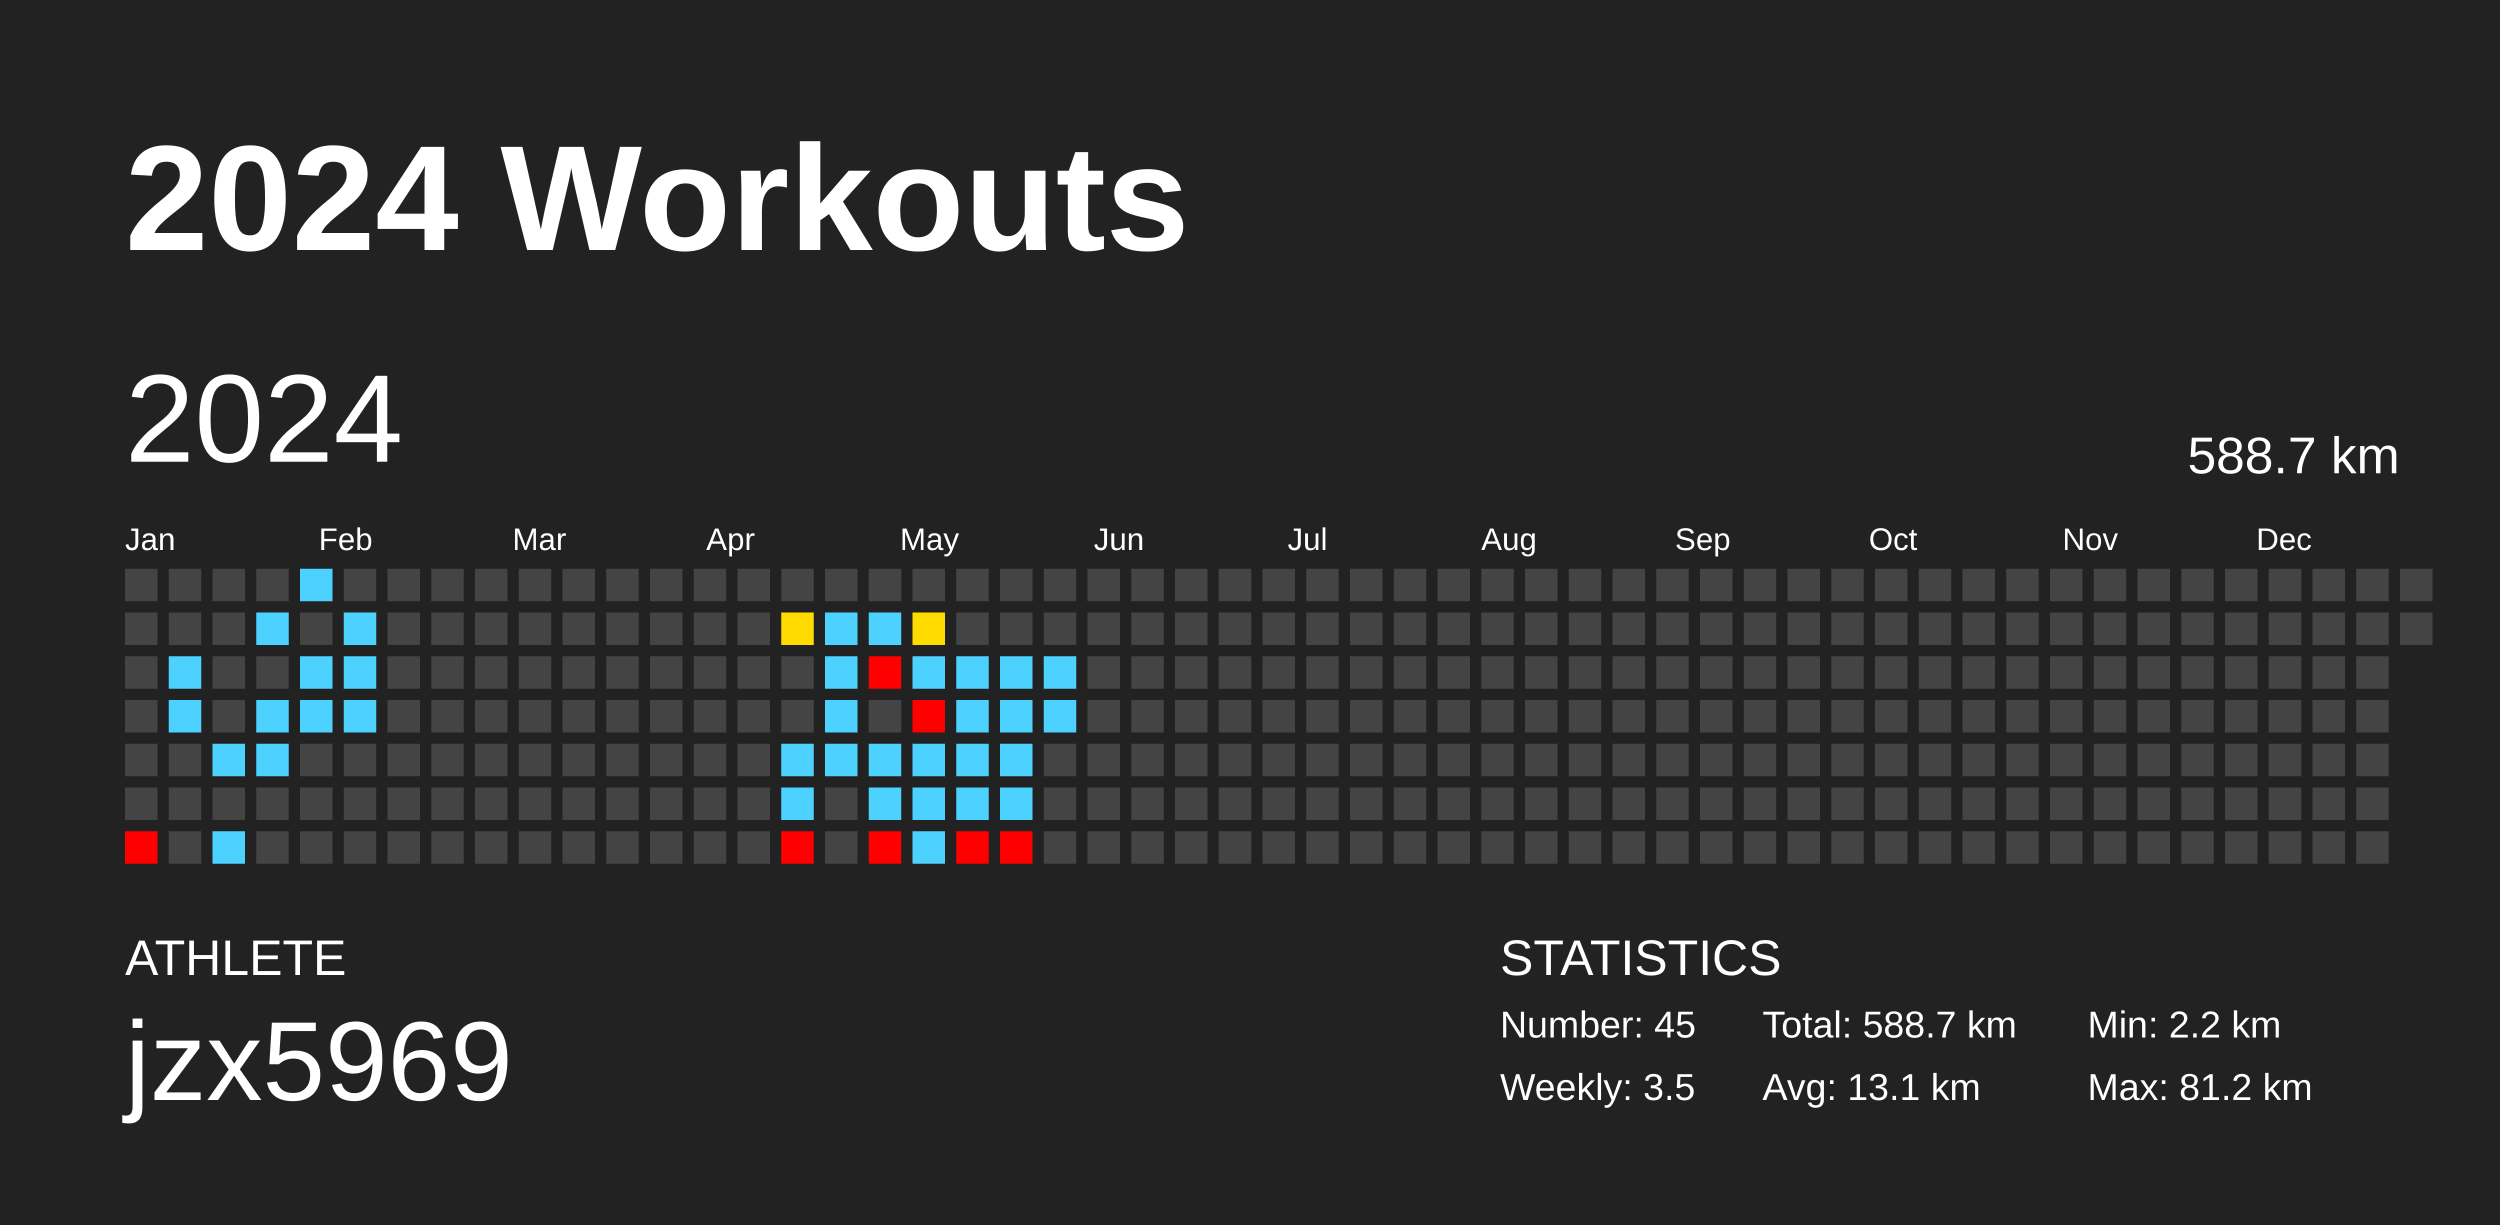
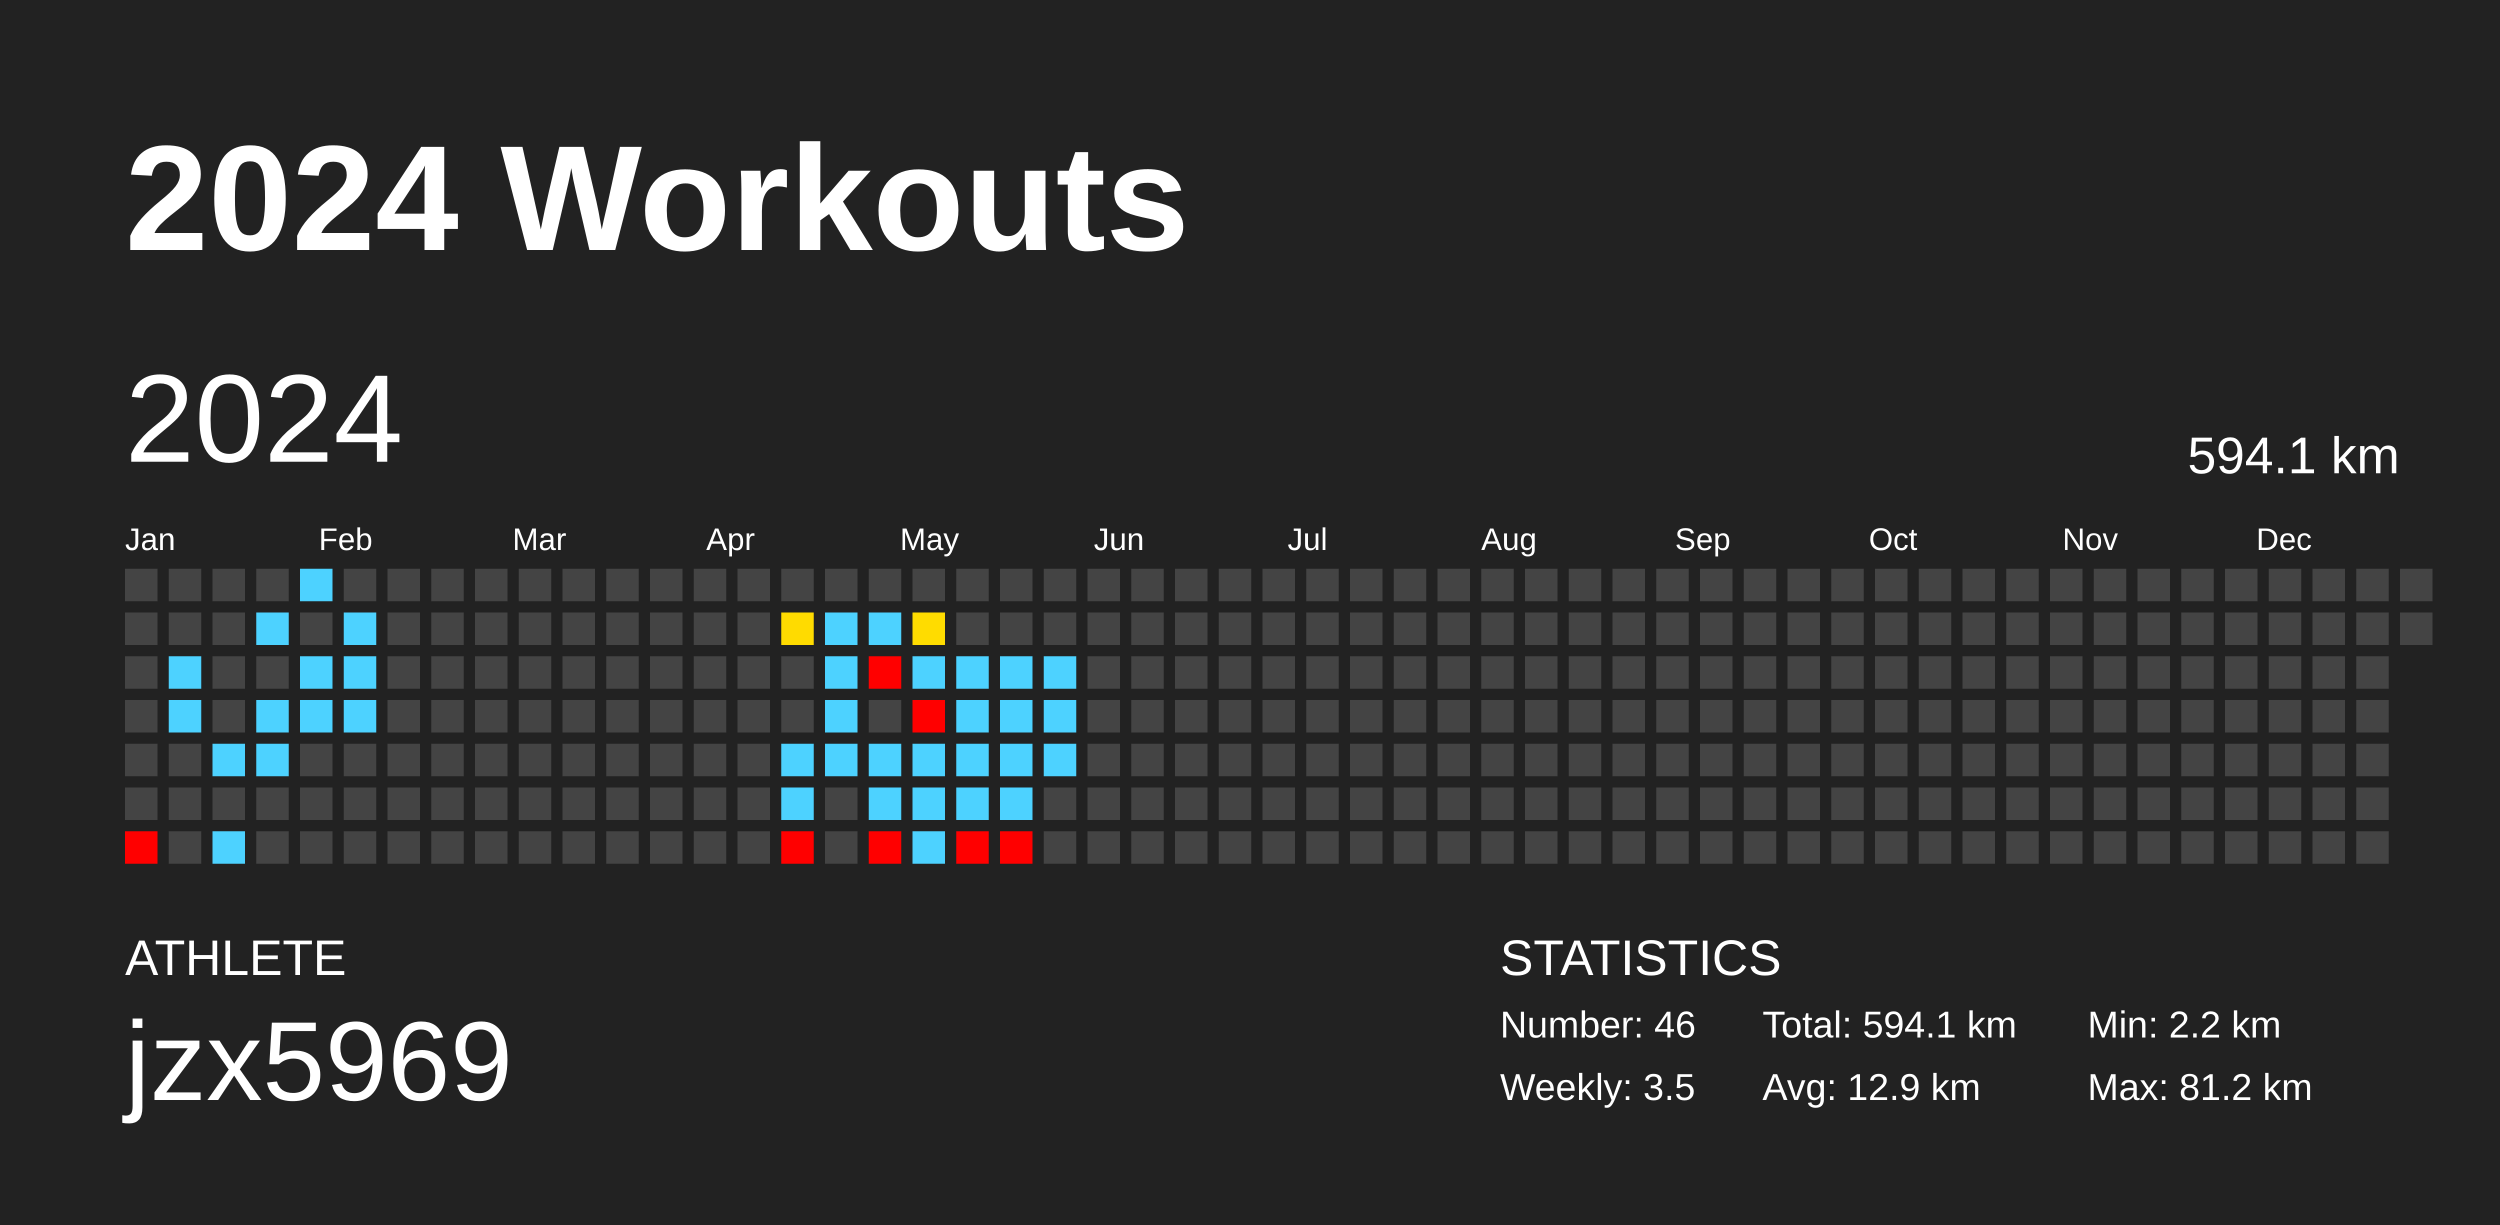
<svg xmlns="http://www.w3.org/2000/svg" baseProfile="full" height="98mm" version="1.1" viewBox="0,0,200,98" width="200mm">
  <defs />
  <rect fill="#222222" height="98" width="200" x="0" y="0" />
  <text fill="#FFFFFF" style="font-size:12px; font-family:Arial; font-weight:bold;" x="10" y="20">2024 Workouts</text>
  <text fill="#FFFFFF" style="font-size:4px; font-family:Arial" x="10" y="78">ATHLETE</text>
  <text fill="#FFFFFF" style="font-size:9px; font-family:Arial" x="10" y="88">jzx5969</text>
  <text fill="#FFFFFF" style="font-size:4px; font-family:Arial" x="120" y="78">STATISTICS</text>
-   <text fill="#FFFFFF" style="font-size:3px; font-family:Arial" x="120" y="83">Number: 45</text>
+   <text fill="#FFFFFF" style="font-size:3px; font-family:Arial" x="120" y="83">Number: 46</text>
  <text fill="#FFFFFF" style="font-size:3px; font-family:Arial" x="120" y="88">Weekly: 3.5</text>
-   <text fill="#FFFFFF" style="font-size:3px; font-family:Arial" x="141" y="83">Total: 588.7 km</text>
-   <text fill="#FFFFFF" style="font-size:3px; font-family:Arial" x="141" y="88">Avg: 13.1 km</text>
+   <text fill="#FFFFFF" style="font-size:3px; font-family:Arial" x="141" y="83">Total: 594.1 km</text>
+   <text fill="#FFFFFF" style="font-size:3px; font-family:Arial" x="141" y="88">Avg: 12.9 km</text>
  <text fill="#FFFFFF" style="font-size:3px; font-family:Arial" x="167" y="83">Min: 2.2 km</text>
  <text fill="#FFFFFF" style="font-size:3px; font-family:Arial" x="167" y="88">Max: 81.2 km</text>
  <text dominant-baseline="hanging" fill="#FFFFFF" style="font-size:10.0px; font-family:Arial;" x="10" y="30">2024</text>
-   <text dominant-baseline="hanging" fill="#FFFFFF" style="font-size:4.125px; font-family:Arial;" x="175" y="35">588.7 km</text>
+   <text dominant-baseline="hanging" fill="#FFFFFF" style="font-size:4.125px; font-family:Arial;" x="175" y="35">594.1 km</text>
  <text fill="#FFFFFF" style="font-size:2.5px; font-family:Arial" x="10.0" y="44">Jan</text>
  <text fill="#FFFFFF" style="font-size:2.5px; font-family:Arial" x="25.5" y="44">Feb</text>
  <text fill="#FFFFFF" style="font-size:2.5px; font-family:Arial" x="41.0" y="44">Mar</text>
  <text fill="#FFFFFF" style="font-size:2.5px; font-family:Arial" x="56.5" y="44">Apr</text>
  <text fill="#FFFFFF" style="font-size:2.5px; font-family:Arial" x="72.0" y="44">May</text>
  <text fill="#FFFFFF" style="font-size:2.5px; font-family:Arial" x="87.5" y="44">Jun</text>
  <text fill="#FFFFFF" style="font-size:2.5px; font-family:Arial" x="103.0" y="44">Jul</text>
  <text fill="#FFFFFF" style="font-size:2.5px; font-family:Arial" x="118.5" y="44">Aug</text>
  <text fill="#FFFFFF" style="font-size:2.5px; font-family:Arial" x="134.0" y="44">Sep</text>
  <text fill="#FFFFFF" style="font-size:2.5px; font-family:Arial" x="149.5" y="44">Oct</text>
  <text fill="#FFFFFF" style="font-size:2.5px; font-family:Arial" x="165.0" y="44">Nov</text>
  <text fill="#FFFFFF" style="font-size:2.5px; font-family:Arial" x="180.5" y="44">Dec</text>
  <rect fill="#444444" height="2.6" width="2.6" x="10.0" y="45.5" />
  <rect fill="#444444" height="2.6" width="2.6" x="10.0" y="49.0" />
  <rect fill="#444444" height="2.6" width="2.6" x="10.0" y="52.5" />
  <rect fill="#444444" height="2.6" width="2.6" x="10.0" y="56.0" />
  <rect fill="#444444" height="2.6" width="2.6" x="10.0" y="59.5" />
  <rect fill="#444444" height="2.6" width="2.6" x="10.0" y="63.0" />
  <rect fill="red" height="2.6" width="2.6" x="10.0" y="66.5" />
  <rect fill="#444444" height="2.6" width="2.6" x="13.5" y="45.5" />
  <rect fill="#444444" height="2.6" width="2.6" x="13.5" y="49.0" />
  <rect fill="#4dd2ff" height="2.6" width="2.6" x="13.5" y="52.5" />
  <rect fill="#4dd2ff" height="2.6" width="2.6" x="13.5" y="56.0" />
  <rect fill="#444444" height="2.6" width="2.6" x="13.5" y="59.5" />
  <rect fill="#444444" height="2.6" width="2.6" x="13.5" y="63.0" />
  <rect fill="#444444" height="2.6" width="2.6" x="13.5" y="66.5" />
  <rect fill="#444444" height="2.6" width="2.6" x="17.0" y="45.5" />
  <rect fill="#444444" height="2.6" width="2.6" x="17.0" y="49.0" />
  <rect fill="#444444" height="2.6" width="2.6" x="17.0" y="52.5" />
  <rect fill="#444444" height="2.6" width="2.6" x="17.0" y="56.0" />
  <rect fill="#4dd2ff" height="2.6" width="2.6" x="17.0" y="59.5" />
  <rect fill="#444444" height="2.6" width="2.6" x="17.0" y="63.0" />
  <rect fill="#4dd2ff" height="2.6" width="2.6" x="17.0" y="66.5" />
  <rect fill="#444444" height="2.6" width="2.6" x="20.5" y="45.5" />
  <rect fill="#4dd2ff" height="2.6" width="2.6" x="20.5" y="49.0" />
  <rect fill="#444444" height="2.6" width="2.6" x="20.5" y="52.5" />
  <rect fill="#4dd2ff" height="2.6" width="2.6" x="20.5" y="56.0" />
  <rect fill="#4dd2ff" height="2.6" width="2.6" x="20.5" y="59.5" />
  <rect fill="#444444" height="2.6" width="2.6" x="20.5" y="63.0" />
  <rect fill="#444444" height="2.6" width="2.6" x="20.5" y="66.5" />
  <rect fill="#4dd2ff" height="2.6" width="2.6" x="24.0" y="45.5" />
  <rect fill="#444444" height="2.6" width="2.6" x="24.0" y="49.0" />
  <rect fill="#4dd2ff" height="2.6" width="2.6" x="24.0" y="52.5" />
  <rect fill="#4dd2ff" height="2.6" width="2.6" x="24.0" y="56.0" />
  <rect fill="#444444" height="2.6" width="2.6" x="24.0" y="59.5" />
  <rect fill="#444444" height="2.6" width="2.6" x="24.0" y="63.0" />
  <rect fill="#444444" height="2.6" width="2.6" x="24.0" y="66.5" />
  <rect fill="#444444" height="2.6" width="2.6" x="27.5" y="45.5" />
  <rect fill="#4dd2ff" height="2.6" width="2.6" x="27.5" y="49.0" />
  <rect fill="#4dd2ff" height="2.6" width="2.6" x="27.5" y="52.5" />
  <rect fill="#4dd2ff" height="2.6" width="2.6" x="27.5" y="56.0" />
  <rect fill="#444444" height="2.6" width="2.6" x="27.5" y="59.5" />
  <rect fill="#444444" height="2.6" width="2.6" x="27.5" y="63.0" />
  <rect fill="#444444" height="2.6" width="2.6" x="27.5" y="66.5" />
  <rect fill="#444444" height="2.6" width="2.6" x="31.0" y="45.5" />
  <rect fill="#444444" height="2.6" width="2.6" x="31.0" y="49.0" />
  <rect fill="#444444" height="2.6" width="2.6" x="31.0" y="52.5" />
  <rect fill="#444444" height="2.6" width="2.6" x="31.0" y="56.0" />
  <rect fill="#444444" height="2.6" width="2.6" x="31.0" y="59.5" />
  <rect fill="#444444" height="2.6" width="2.6" x="31.0" y="63.0" />
  <rect fill="#444444" height="2.6" width="2.6" x="31.0" y="66.5" />
  <rect fill="#444444" height="2.6" width="2.6" x="34.5" y="45.5" />
  <rect fill="#444444" height="2.6" width="2.6" x="34.5" y="49.0" />
  <rect fill="#444444" height="2.6" width="2.6" x="34.5" y="52.5" />
  <rect fill="#444444" height="2.6" width="2.6" x="34.5" y="56.0" />
  <rect fill="#444444" height="2.6" width="2.6" x="34.5" y="59.5" />
  <rect fill="#444444" height="2.6" width="2.6" x="34.5" y="63.0" />
  <rect fill="#444444" height="2.6" width="2.6" x="34.5" y="66.5" />
  <rect fill="#444444" height="2.6" width="2.6" x="38.0" y="45.5" />
  <rect fill="#444444" height="2.6" width="2.6" x="38.0" y="49.0" />
  <rect fill="#444444" height="2.6" width="2.6" x="38.0" y="52.5" />
  <rect fill="#444444" height="2.6" width="2.6" x="38.0" y="56.0" />
  <rect fill="#444444" height="2.6" width="2.6" x="38.0" y="59.5" />
  <rect fill="#444444" height="2.6" width="2.6" x="38.0" y="63.0" />
  <rect fill="#444444" height="2.6" width="2.6" x="38.0" y="66.5" />
  <rect fill="#444444" height="2.6" width="2.6" x="41.5" y="45.5" />
  <rect fill="#444444" height="2.6" width="2.6" x="41.5" y="49.0" />
  <rect fill="#444444" height="2.6" width="2.6" x="41.5" y="52.5" />
  <rect fill="#444444" height="2.6" width="2.6" x="41.5" y="56.0" />
  <rect fill="#444444" height="2.6" width="2.6" x="41.5" y="59.5" />
  <rect fill="#444444" height="2.6" width="2.6" x="41.5" y="63.0" />
  <rect fill="#444444" height="2.6" width="2.6" x="41.5" y="66.5" />
  <rect fill="#444444" height="2.6" width="2.6" x="45.0" y="45.5" />
  <rect fill="#444444" height="2.6" width="2.6" x="45.0" y="49.0" />
  <rect fill="#444444" height="2.6" width="2.6" x="45.0" y="52.5" />
  <rect fill="#444444" height="2.6" width="2.6" x="45.0" y="56.0" />
  <rect fill="#444444" height="2.6" width="2.6" x="45.0" y="59.5" />
  <rect fill="#444444" height="2.6" width="2.6" x="45.0" y="63.0" />
  <rect fill="#444444" height="2.6" width="2.6" x="45.0" y="66.5" />
  <rect fill="#444444" height="2.6" width="2.6" x="48.5" y="45.5" />
  <rect fill="#444444" height="2.6" width="2.6" x="48.5" y="49.0" />
  <rect fill="#444444" height="2.6" width="2.6" x="48.5" y="52.5" />
  <rect fill="#444444" height="2.6" width="2.6" x="48.5" y="56.0" />
  <rect fill="#444444" height="2.6" width="2.6" x="48.5" y="59.5" />
  <rect fill="#444444" height="2.6" width="2.6" x="48.5" y="63.0" />
  <rect fill="#444444" height="2.6" width="2.6" x="48.5" y="66.5" />
  <rect fill="#444444" height="2.6" width="2.6" x="52.0" y="45.5" />
  <rect fill="#444444" height="2.6" width="2.6" x="52.0" y="49.0" />
  <rect fill="#444444" height="2.6" width="2.6" x="52.0" y="52.5" />
  <rect fill="#444444" height="2.6" width="2.6" x="52.0" y="56.0" />
  <rect fill="#444444" height="2.6" width="2.6" x="52.0" y="59.5" />
  <rect fill="#444444" height="2.6" width="2.6" x="52.0" y="63.0" />
  <rect fill="#444444" height="2.6" width="2.6" x="52.0" y="66.5" />
  <rect fill="#444444" height="2.6" width="2.6" x="55.5" y="45.5" />
  <rect fill="#444444" height="2.6" width="2.6" x="55.5" y="49.0" />
  <rect fill="#444444" height="2.6" width="2.6" x="55.5" y="52.5" />
  <rect fill="#444444" height="2.6" width="2.6" x="55.5" y="56.0" />
  <rect fill="#444444" height="2.6" width="2.6" x="55.5" y="59.5" />
  <rect fill="#444444" height="2.6" width="2.6" x="55.5" y="63.0" />
  <rect fill="#444444" height="2.6" width="2.6" x="55.5" y="66.5" />
  <rect fill="#444444" height="2.6" width="2.6" x="59.0" y="45.5" />
  <rect fill="#444444" height="2.6" width="2.6" x="59.0" y="49.0" />
  <rect fill="#444444" height="2.6" width="2.6" x="59.0" y="52.5" />
  <rect fill="#444444" height="2.6" width="2.6" x="59.0" y="56.0" />
  <rect fill="#444444" height="2.6" width="2.6" x="59.0" y="59.5" />
  <rect fill="#444444" height="2.6" width="2.6" x="59.0" y="63.0" />
  <rect fill="#444444" height="2.6" width="2.6" x="59.0" y="66.5" />
  <rect fill="#444444" height="2.6" width="2.6" x="62.5" y="45.5" />
  <rect fill="#ffdb00" height="2.6" width="2.6" x="62.5" y="49.0" />
  <rect fill="#444444" height="2.6" width="2.6" x="62.5" y="52.5" />
  <rect fill="#444444" height="2.6" width="2.6" x="62.5" y="56.0" />
  <rect fill="#4dd2ff" height="2.6" width="2.6" x="62.5" y="59.5" />
  <rect fill="#4dd2ff" height="2.6" width="2.6" x="62.5" y="63.0" />
  <rect fill="red" height="2.6" width="2.6" x="62.5" y="66.5" />
  <rect fill="#444444" height="2.6" width="2.6" x="66.0" y="45.5" />
  <rect fill="#4dd2ff" height="2.6" width="2.6" x="66.0" y="49.0" />
  <rect fill="#4dd2ff" height="2.6" width="2.6" x="66.0" y="52.5" />
  <rect fill="#4dd2ff" height="2.6" width="2.6" x="66.0" y="56.0" />
  <rect fill="#4dd2ff" height="2.6" width="2.6" x="66.0" y="59.5" />
  <rect fill="#444444" height="2.6" width="2.6" x="66.0" y="63.0" />
  <rect fill="#444444" height="2.6" width="2.6" x="66.0" y="66.5" />
  <rect fill="#444444" height="2.6" width="2.6" x="69.5" y="45.5" />
  <rect fill="#4dd2ff" height="2.6" width="2.6" x="69.5" y="49.0" />
  <rect fill="red" height="2.6" width="2.6" x="69.5" y="52.5" />
  <rect fill="#444444" height="2.6" width="2.6" x="69.5" y="56.0" />
  <rect fill="#4dd2ff" height="2.6" width="2.6" x="69.5" y="59.5" />
  <rect fill="#4dd2ff" height="2.6" width="2.6" x="69.5" y="63.0" />
  <rect fill="red" height="2.6" width="2.6" x="69.5" y="66.5" />
  <rect fill="#444444" height="2.6" width="2.6" x="73.0" y="45.5" />
  <rect fill="#ffdc00" height="2.6" width="2.6" x="73.0" y="49.0" />
  <rect fill="#4dd2ff" height="2.6" width="2.6" x="73.0" y="52.5" />
  <rect fill="red" height="2.6" width="2.6" x="73.0" y="56.0" />
  <rect fill="#4dd2ff" height="2.6" width="2.6" x="73.0" y="59.5" />
  <rect fill="#4dd2ff" height="2.6" width="2.6" x="73.0" y="63.0" />
  <rect fill="#4dd2ff" height="2.6" width="2.6" x="73.0" y="66.5" />
  <rect fill="#444444" height="2.6" width="2.6" x="76.5" y="45.5" />
  <rect fill="#444444" height="2.6" width="2.6" x="76.5" y="49.0" />
  <rect fill="#4dd2ff" height="2.6" width="2.6" x="76.5" y="52.5" />
  <rect fill="#4dd2ff" height="2.6" width="2.6" x="76.5" y="56.0" />
  <rect fill="#4dd2ff" height="2.6" width="2.6" x="76.5" y="59.5" />
  <rect fill="#4dd2ff" height="2.6" width="2.6" x="76.5" y="63.0" />
  <rect fill="red" height="2.6" width="2.6" x="76.5" y="66.5" />
  <rect fill="#444444" height="2.6" width="2.6" x="80.0" y="45.5" />
  <rect fill="#444444" height="2.6" width="2.6" x="80.0" y="49.0" />
  <rect fill="#4dd2ff" height="2.6" width="2.6" x="80.0" y="52.5" />
  <rect fill="#4dd2ff" height="2.6" width="2.6" x="80.0" y="56.0" />
  <rect fill="#4dd2ff" height="2.6" width="2.6" x="80.0" y="59.5" />
  <rect fill="#4dd2ff" height="2.6" width="2.6" x="80.0" y="63.0" />
  <rect fill="red" height="2.6" width="2.6" x="80.0" y="66.5" />
  <rect fill="#444444" height="2.6" width="2.6" x="83.5" y="45.5" />
  <rect fill="#444444" height="2.6" width="2.6" x="83.5" y="49.0" />
  <rect fill="#4dd2ff" height="2.6" width="2.6" x="83.5" y="52.5" />
  <rect fill="#4dd2ff" height="2.6" width="2.6" x="83.5" y="56.0" />
-   <rect fill="#444444" height="2.6" width="2.6" x="83.5" y="59.5" />
+   <rect fill="#4dd2ff" height="2.6" width="2.6" x="83.5" y="59.5" />
  <rect fill="#444444" height="2.6" width="2.6" x="83.5" y="63.0" />
  <rect fill="#444444" height="2.6" width="2.6" x="83.5" y="66.5" />
  <rect fill="#444444" height="2.6" width="2.6" x="87.0" y="45.5" />
  <rect fill="#444444" height="2.6" width="2.6" x="87.0" y="49.0" />
  <rect fill="#444444" height="2.6" width="2.6" x="87.0" y="52.5" />
  <rect fill="#444444" height="2.6" width="2.6" x="87.0" y="56.0" />
  <rect fill="#444444" height="2.6" width="2.6" x="87.0" y="59.5" />
  <rect fill="#444444" height="2.6" width="2.6" x="87.0" y="63.0" />
  <rect fill="#444444" height="2.6" width="2.6" x="87.0" y="66.5" />
  <rect fill="#444444" height="2.6" width="2.6" x="90.5" y="45.5" />
  <rect fill="#444444" height="2.6" width="2.6" x="90.5" y="49.0" />
  <rect fill="#444444" height="2.6" width="2.6" x="90.5" y="52.5" />
  <rect fill="#444444" height="2.6" width="2.6" x="90.5" y="56.0" />
  <rect fill="#444444" height="2.6" width="2.6" x="90.5" y="59.5" />
  <rect fill="#444444" height="2.6" width="2.6" x="90.5" y="63.0" />
  <rect fill="#444444" height="2.6" width="2.6" x="90.5" y="66.5" />
  <rect fill="#444444" height="2.6" width="2.6" x="94.0" y="45.5" />
  <rect fill="#444444" height="2.6" width="2.6" x="94.0" y="49.0" />
  <rect fill="#444444" height="2.6" width="2.6" x="94.0" y="52.5" />
  <rect fill="#444444" height="2.6" width="2.6" x="94.0" y="56.0" />
  <rect fill="#444444" height="2.6" width="2.6" x="94.0" y="59.5" />
  <rect fill="#444444" height="2.6" width="2.6" x="94.0" y="63.0" />
  <rect fill="#444444" height="2.6" width="2.6" x="94.0" y="66.5" />
  <rect fill="#444444" height="2.6" width="2.6" x="97.5" y="45.5" />
  <rect fill="#444444" height="2.6" width="2.6" x="97.5" y="49.0" />
  <rect fill="#444444" height="2.6" width="2.6" x="97.5" y="52.5" />
  <rect fill="#444444" height="2.6" width="2.6" x="97.5" y="56.0" />
  <rect fill="#444444" height="2.6" width="2.6" x="97.5" y="59.5" />
  <rect fill="#444444" height="2.6" width="2.6" x="97.5" y="63.0" />
  <rect fill="#444444" height="2.6" width="2.6" x="97.5" y="66.5" />
  <rect fill="#444444" height="2.6" width="2.6" x="101.0" y="45.5" />
  <rect fill="#444444" height="2.6" width="2.6" x="101.0" y="49.0" />
  <rect fill="#444444" height="2.6" width="2.6" x="101.0" y="52.5" />
  <rect fill="#444444" height="2.6" width="2.6" x="101.0" y="56.0" />
  <rect fill="#444444" height="2.6" width="2.6" x="101.0" y="59.5" />
  <rect fill="#444444" height="2.6" width="2.6" x="101.0" y="63.0" />
  <rect fill="#444444" height="2.6" width="2.6" x="101.0" y="66.5" />
  <rect fill="#444444" height="2.6" width="2.6" x="104.5" y="45.5" />
  <rect fill="#444444" height="2.6" width="2.6" x="104.5" y="49.0" />
  <rect fill="#444444" height="2.6" width="2.6" x="104.5" y="52.5" />
  <rect fill="#444444" height="2.6" width="2.6" x="104.5" y="56.0" />
  <rect fill="#444444" height="2.6" width="2.6" x="104.5" y="59.5" />
  <rect fill="#444444" height="2.6" width="2.6" x="104.5" y="63.0" />
  <rect fill="#444444" height="2.6" width="2.6" x="104.5" y="66.5" />
  <rect fill="#444444" height="2.6" width="2.6" x="108.0" y="45.5" />
  <rect fill="#444444" height="2.6" width="2.6" x="108.0" y="49.0" />
  <rect fill="#444444" height="2.6" width="2.6" x="108.0" y="52.5" />
  <rect fill="#444444" height="2.6" width="2.6" x="108.0" y="56.0" />
  <rect fill="#444444" height="2.6" width="2.6" x="108.0" y="59.5" />
  <rect fill="#444444" height="2.6" width="2.6" x="108.0" y="63.0" />
  <rect fill="#444444" height="2.6" width="2.6" x="108.0" y="66.5" />
  <rect fill="#444444" height="2.6" width="2.6" x="111.5" y="45.5" />
  <rect fill="#444444" height="2.6" width="2.6" x="111.5" y="49.0" />
  <rect fill="#444444" height="2.6" width="2.6" x="111.5" y="52.5" />
  <rect fill="#444444" height="2.6" width="2.6" x="111.5" y="56.0" />
  <rect fill="#444444" height="2.6" width="2.6" x="111.5" y="59.5" />
  <rect fill="#444444" height="2.6" width="2.6" x="111.5" y="63.0" />
  <rect fill="#444444" height="2.6" width="2.6" x="111.5" y="66.5" />
  <rect fill="#444444" height="2.6" width="2.6" x="115.0" y="45.5" />
  <rect fill="#444444" height="2.6" width="2.6" x="115.0" y="49.0" />
  <rect fill="#444444" height="2.6" width="2.6" x="115.0" y="52.5" />
  <rect fill="#444444" height="2.6" width="2.6" x="115.0" y="56.0" />
  <rect fill="#444444" height="2.6" width="2.6" x="115.0" y="59.5" />
  <rect fill="#444444" height="2.6" width="2.6" x="115.0" y="63.0" />
  <rect fill="#444444" height="2.6" width="2.6" x="115.0" y="66.5" />
  <rect fill="#444444" height="2.6" width="2.6" x="118.5" y="45.5" />
  <rect fill="#444444" height="2.6" width="2.6" x="118.5" y="49.0" />
  <rect fill="#444444" height="2.6" width="2.6" x="118.5" y="52.5" />
  <rect fill="#444444" height="2.6" width="2.6" x="118.5" y="56.0" />
  <rect fill="#444444" height="2.6" width="2.6" x="118.5" y="59.5" />
  <rect fill="#444444" height="2.6" width="2.6" x="118.5" y="63.0" />
  <rect fill="#444444" height="2.6" width="2.6" x="118.5" y="66.5" />
  <rect fill="#444444" height="2.6" width="2.6" x="122.0" y="45.5" />
  <rect fill="#444444" height="2.6" width="2.6" x="122.0" y="49.0" />
  <rect fill="#444444" height="2.6" width="2.6" x="122.0" y="52.5" />
  <rect fill="#444444" height="2.6" width="2.6" x="122.0" y="56.0" />
  <rect fill="#444444" height="2.6" width="2.6" x="122.0" y="59.5" />
  <rect fill="#444444" height="2.6" width="2.6" x="122.0" y="63.0" />
  <rect fill="#444444" height="2.6" width="2.6" x="122.0" y="66.5" />
  <rect fill="#444444" height="2.6" width="2.6" x="125.5" y="45.5" />
  <rect fill="#444444" height="2.6" width="2.6" x="125.5" y="49.0" />
  <rect fill="#444444" height="2.6" width="2.6" x="125.5" y="52.5" />
  <rect fill="#444444" height="2.6" width="2.6" x="125.5" y="56.0" />
  <rect fill="#444444" height="2.6" width="2.6" x="125.5" y="59.5" />
  <rect fill="#444444" height="2.6" width="2.6" x="125.5" y="63.0" />
  <rect fill="#444444" height="2.6" width="2.6" x="125.5" y="66.5" />
  <rect fill="#444444" height="2.6" width="2.6" x="129.0" y="45.5" />
  <rect fill="#444444" height="2.6" width="2.6" x="129.0" y="49.0" />
  <rect fill="#444444" height="2.6" width="2.6" x="129.0" y="52.5" />
  <rect fill="#444444" height="2.6" width="2.6" x="129.0" y="56.0" />
  <rect fill="#444444" height="2.6" width="2.6" x="129.0" y="59.5" />
  <rect fill="#444444" height="2.6" width="2.6" x="129.0" y="63.0" />
  <rect fill="#444444" height="2.6" width="2.6" x="129.0" y="66.5" />
  <rect fill="#444444" height="2.6" width="2.6" x="132.5" y="45.5" />
  <rect fill="#444444" height="2.6" width="2.6" x="132.5" y="49.0" />
  <rect fill="#444444" height="2.6" width="2.6" x="132.5" y="52.5" />
  <rect fill="#444444" height="2.6" width="2.6" x="132.5" y="56.0" />
  <rect fill="#444444" height="2.6" width="2.6" x="132.5" y="59.5" />
  <rect fill="#444444" height="2.6" width="2.6" x="132.5" y="63.0" />
  <rect fill="#444444" height="2.6" width="2.6" x="132.5" y="66.5" />
  <rect fill="#444444" height="2.6" width="2.6" x="136.0" y="45.5" />
  <rect fill="#444444" height="2.6" width="2.6" x="136.0" y="49.0" />
  <rect fill="#444444" height="2.6" width="2.6" x="136.0" y="52.5" />
  <rect fill="#444444" height="2.6" width="2.6" x="136.0" y="56.0" />
  <rect fill="#444444" height="2.6" width="2.6" x="136.0" y="59.5" />
  <rect fill="#444444" height="2.6" width="2.6" x="136.0" y="63.0" />
  <rect fill="#444444" height="2.6" width="2.6" x="136.0" y="66.5" />
  <rect fill="#444444" height="2.6" width="2.6" x="139.5" y="45.5" />
  <rect fill="#444444" height="2.6" width="2.6" x="139.5" y="49.0" />
  <rect fill="#444444" height="2.6" width="2.6" x="139.5" y="52.5" />
  <rect fill="#444444" height="2.6" width="2.6" x="139.5" y="56.0" />
  <rect fill="#444444" height="2.6" width="2.6" x="139.5" y="59.5" />
  <rect fill="#444444" height="2.6" width="2.6" x="139.5" y="63.0" />
  <rect fill="#444444" height="2.6" width="2.6" x="139.5" y="66.5" />
  <rect fill="#444444" height="2.6" width="2.6" x="143.0" y="45.5" />
  <rect fill="#444444" height="2.6" width="2.6" x="143.0" y="49.0" />
  <rect fill="#444444" height="2.6" width="2.6" x="143.0" y="52.5" />
  <rect fill="#444444" height="2.6" width="2.6" x="143.0" y="56.0" />
  <rect fill="#444444" height="2.6" width="2.6" x="143.0" y="59.5" />
  <rect fill="#444444" height="2.6" width="2.6" x="143.0" y="63.0" />
  <rect fill="#444444" height="2.6" width="2.6" x="143.0" y="66.5" />
  <rect fill="#444444" height="2.6" width="2.6" x="146.5" y="45.5" />
  <rect fill="#444444" height="2.6" width="2.6" x="146.5" y="49.0" />
  <rect fill="#444444" height="2.6" width="2.6" x="146.5" y="52.5" />
  <rect fill="#444444" height="2.6" width="2.6" x="146.5" y="56.0" />
  <rect fill="#444444" height="2.6" width="2.6" x="146.5" y="59.5" />
  <rect fill="#444444" height="2.6" width="2.6" x="146.5" y="63.0" />
  <rect fill="#444444" height="2.6" width="2.6" x="146.5" y="66.5" />
  <rect fill="#444444" height="2.6" width="2.6" x="150.0" y="45.5" />
  <rect fill="#444444" height="2.6" width="2.6" x="150.0" y="49.0" />
  <rect fill="#444444" height="2.6" width="2.6" x="150.0" y="52.5" />
  <rect fill="#444444" height="2.6" width="2.6" x="150.0" y="56.0" />
  <rect fill="#444444" height="2.6" width="2.6" x="150.0" y="59.5" />
  <rect fill="#444444" height="2.6" width="2.6" x="150.0" y="63.0" />
  <rect fill="#444444" height="2.6" width="2.6" x="150.0" y="66.5" />
  <rect fill="#444444" height="2.6" width="2.6" x="153.5" y="45.5" />
  <rect fill="#444444" height="2.6" width="2.6" x="153.5" y="49.0" />
  <rect fill="#444444" height="2.6" width="2.6" x="153.5" y="52.5" />
  <rect fill="#444444" height="2.6" width="2.6" x="153.5" y="56.0" />
  <rect fill="#444444" height="2.6" width="2.6" x="153.5" y="59.5" />
  <rect fill="#444444" height="2.6" width="2.6" x="153.5" y="63.0" />
  <rect fill="#444444" height="2.6" width="2.6" x="153.5" y="66.5" />
  <rect fill="#444444" height="2.6" width="2.6" x="157.0" y="45.5" />
  <rect fill="#444444" height="2.6" width="2.6" x="157.0" y="49.0" />
  <rect fill="#444444" height="2.6" width="2.6" x="157.0" y="52.5" />
  <rect fill="#444444" height="2.6" width="2.6" x="157.0" y="56.0" />
  <rect fill="#444444" height="2.6" width="2.6" x="157.0" y="59.5" />
  <rect fill="#444444" height="2.6" width="2.6" x="157.0" y="63.0" />
  <rect fill="#444444" height="2.6" width="2.6" x="157.0" y="66.5" />
  <rect fill="#444444" height="2.6" width="2.6" x="160.5" y="45.5" />
  <rect fill="#444444" height="2.6" width="2.6" x="160.5" y="49.0" />
  <rect fill="#444444" height="2.6" width="2.6" x="160.5" y="52.5" />
  <rect fill="#444444" height="2.6" width="2.6" x="160.5" y="56.0" />
  <rect fill="#444444" height="2.6" width="2.6" x="160.5" y="59.5" />
  <rect fill="#444444" height="2.6" width="2.6" x="160.5" y="63.0" />
  <rect fill="#444444" height="2.6" width="2.6" x="160.5" y="66.5" />
  <rect fill="#444444" height="2.6" width="2.6" x="164.0" y="45.5" />
  <rect fill="#444444" height="2.6" width="2.6" x="164.0" y="49.0" />
  <rect fill="#444444" height="2.6" width="2.6" x="164.0" y="52.5" />
  <rect fill="#444444" height="2.6" width="2.6" x="164.0" y="56.0" />
  <rect fill="#444444" height="2.6" width="2.6" x="164.0" y="59.5" />
  <rect fill="#444444" height="2.6" width="2.6" x="164.0" y="63.0" />
  <rect fill="#444444" height="2.6" width="2.6" x="164.0" y="66.5" />
  <rect fill="#444444" height="2.6" width="2.6" x="167.5" y="45.5" />
  <rect fill="#444444" height="2.6" width="2.6" x="167.5" y="49.0" />
  <rect fill="#444444" height="2.6" width="2.6" x="167.5" y="52.5" />
  <rect fill="#444444" height="2.6" width="2.6" x="167.5" y="56.0" />
  <rect fill="#444444" height="2.6" width="2.6" x="167.5" y="59.5" />
  <rect fill="#444444" height="2.6" width="2.6" x="167.5" y="63.0" />
  <rect fill="#444444" height="2.6" width="2.6" x="167.5" y="66.5" />
  <rect fill="#444444" height="2.6" width="2.6" x="171.0" y="45.5" />
  <rect fill="#444444" height="2.6" width="2.6" x="171.0" y="49.0" />
  <rect fill="#444444" height="2.6" width="2.6" x="171.0" y="52.5" />
  <rect fill="#444444" height="2.6" width="2.6" x="171.0" y="56.0" />
  <rect fill="#444444" height="2.6" width="2.6" x="171.0" y="59.5" />
  <rect fill="#444444" height="2.6" width="2.6" x="171.0" y="63.0" />
  <rect fill="#444444" height="2.6" width="2.6" x="171.0" y="66.5" />
  <rect fill="#444444" height="2.6" width="2.6" x="174.5" y="45.5" />
  <rect fill="#444444" height="2.6" width="2.6" x="174.5" y="49.0" />
  <rect fill="#444444" height="2.6" width="2.6" x="174.5" y="52.5" />
  <rect fill="#444444" height="2.6" width="2.6" x="174.5" y="56.0" />
  <rect fill="#444444" height="2.6" width="2.6" x="174.5" y="59.5" />
  <rect fill="#444444" height="2.6" width="2.6" x="174.5" y="63.0" />
  <rect fill="#444444" height="2.6" width="2.6" x="174.5" y="66.5" />
  <rect fill="#444444" height="2.6" width="2.6" x="178.0" y="45.5" />
  <rect fill="#444444" height="2.6" width="2.6" x="178.0" y="49.0" />
  <rect fill="#444444" height="2.6" width="2.6" x="178.0" y="52.5" />
  <rect fill="#444444" height="2.6" width="2.6" x="178.0" y="56.0" />
  <rect fill="#444444" height="2.6" width="2.6" x="178.0" y="59.5" />
  <rect fill="#444444" height="2.6" width="2.6" x="178.0" y="63.0" />
  <rect fill="#444444" height="2.6" width="2.6" x="178.0" y="66.5" />
  <rect fill="#444444" height="2.6" width="2.6" x="181.5" y="45.5" />
  <rect fill="#444444" height="2.6" width="2.6" x="181.5" y="49.0" />
  <rect fill="#444444" height="2.6" width="2.6" x="181.5" y="52.5" />
  <rect fill="#444444" height="2.6" width="2.6" x="181.5" y="56.0" />
  <rect fill="#444444" height="2.6" width="2.6" x="181.5" y="59.5" />
  <rect fill="#444444" height="2.6" width="2.6" x="181.5" y="63.0" />
  <rect fill="#444444" height="2.6" width="2.6" x="181.5" y="66.5" />
  <rect fill="#444444" height="2.6" width="2.6" x="185.0" y="45.5" />
  <rect fill="#444444" height="2.6" width="2.6" x="185.0" y="49.0" />
  <rect fill="#444444" height="2.6" width="2.6" x="185.0" y="52.5" />
  <rect fill="#444444" height="2.6" width="2.6" x="185.0" y="56.0" />
  <rect fill="#444444" height="2.6" width="2.6" x="185.0" y="59.5" />
  <rect fill="#444444" height="2.6" width="2.6" x="185.0" y="63.0" />
  <rect fill="#444444" height="2.6" width="2.6" x="185.0" y="66.5" />
  <rect fill="#444444" height="2.6" width="2.6" x="188.5" y="45.5" />
  <rect fill="#444444" height="2.6" width="2.6" x="188.5" y="49.0" />
  <rect fill="#444444" height="2.6" width="2.6" x="188.5" y="52.5" />
  <rect fill="#444444" height="2.6" width="2.6" x="188.5" y="56.0" />
  <rect fill="#444444" height="2.6" width="2.6" x="188.5" y="59.5" />
  <rect fill="#444444" height="2.6" width="2.6" x="188.5" y="63.0" />
  <rect fill="#444444" height="2.6" width="2.6" x="188.5" y="66.5" />
  <rect fill="#444444" height="2.6" width="2.6" x="192.0" y="45.5" />
  <rect fill="#444444" height="2.6" width="2.6" x="192.0" y="49.0" />
</svg>
